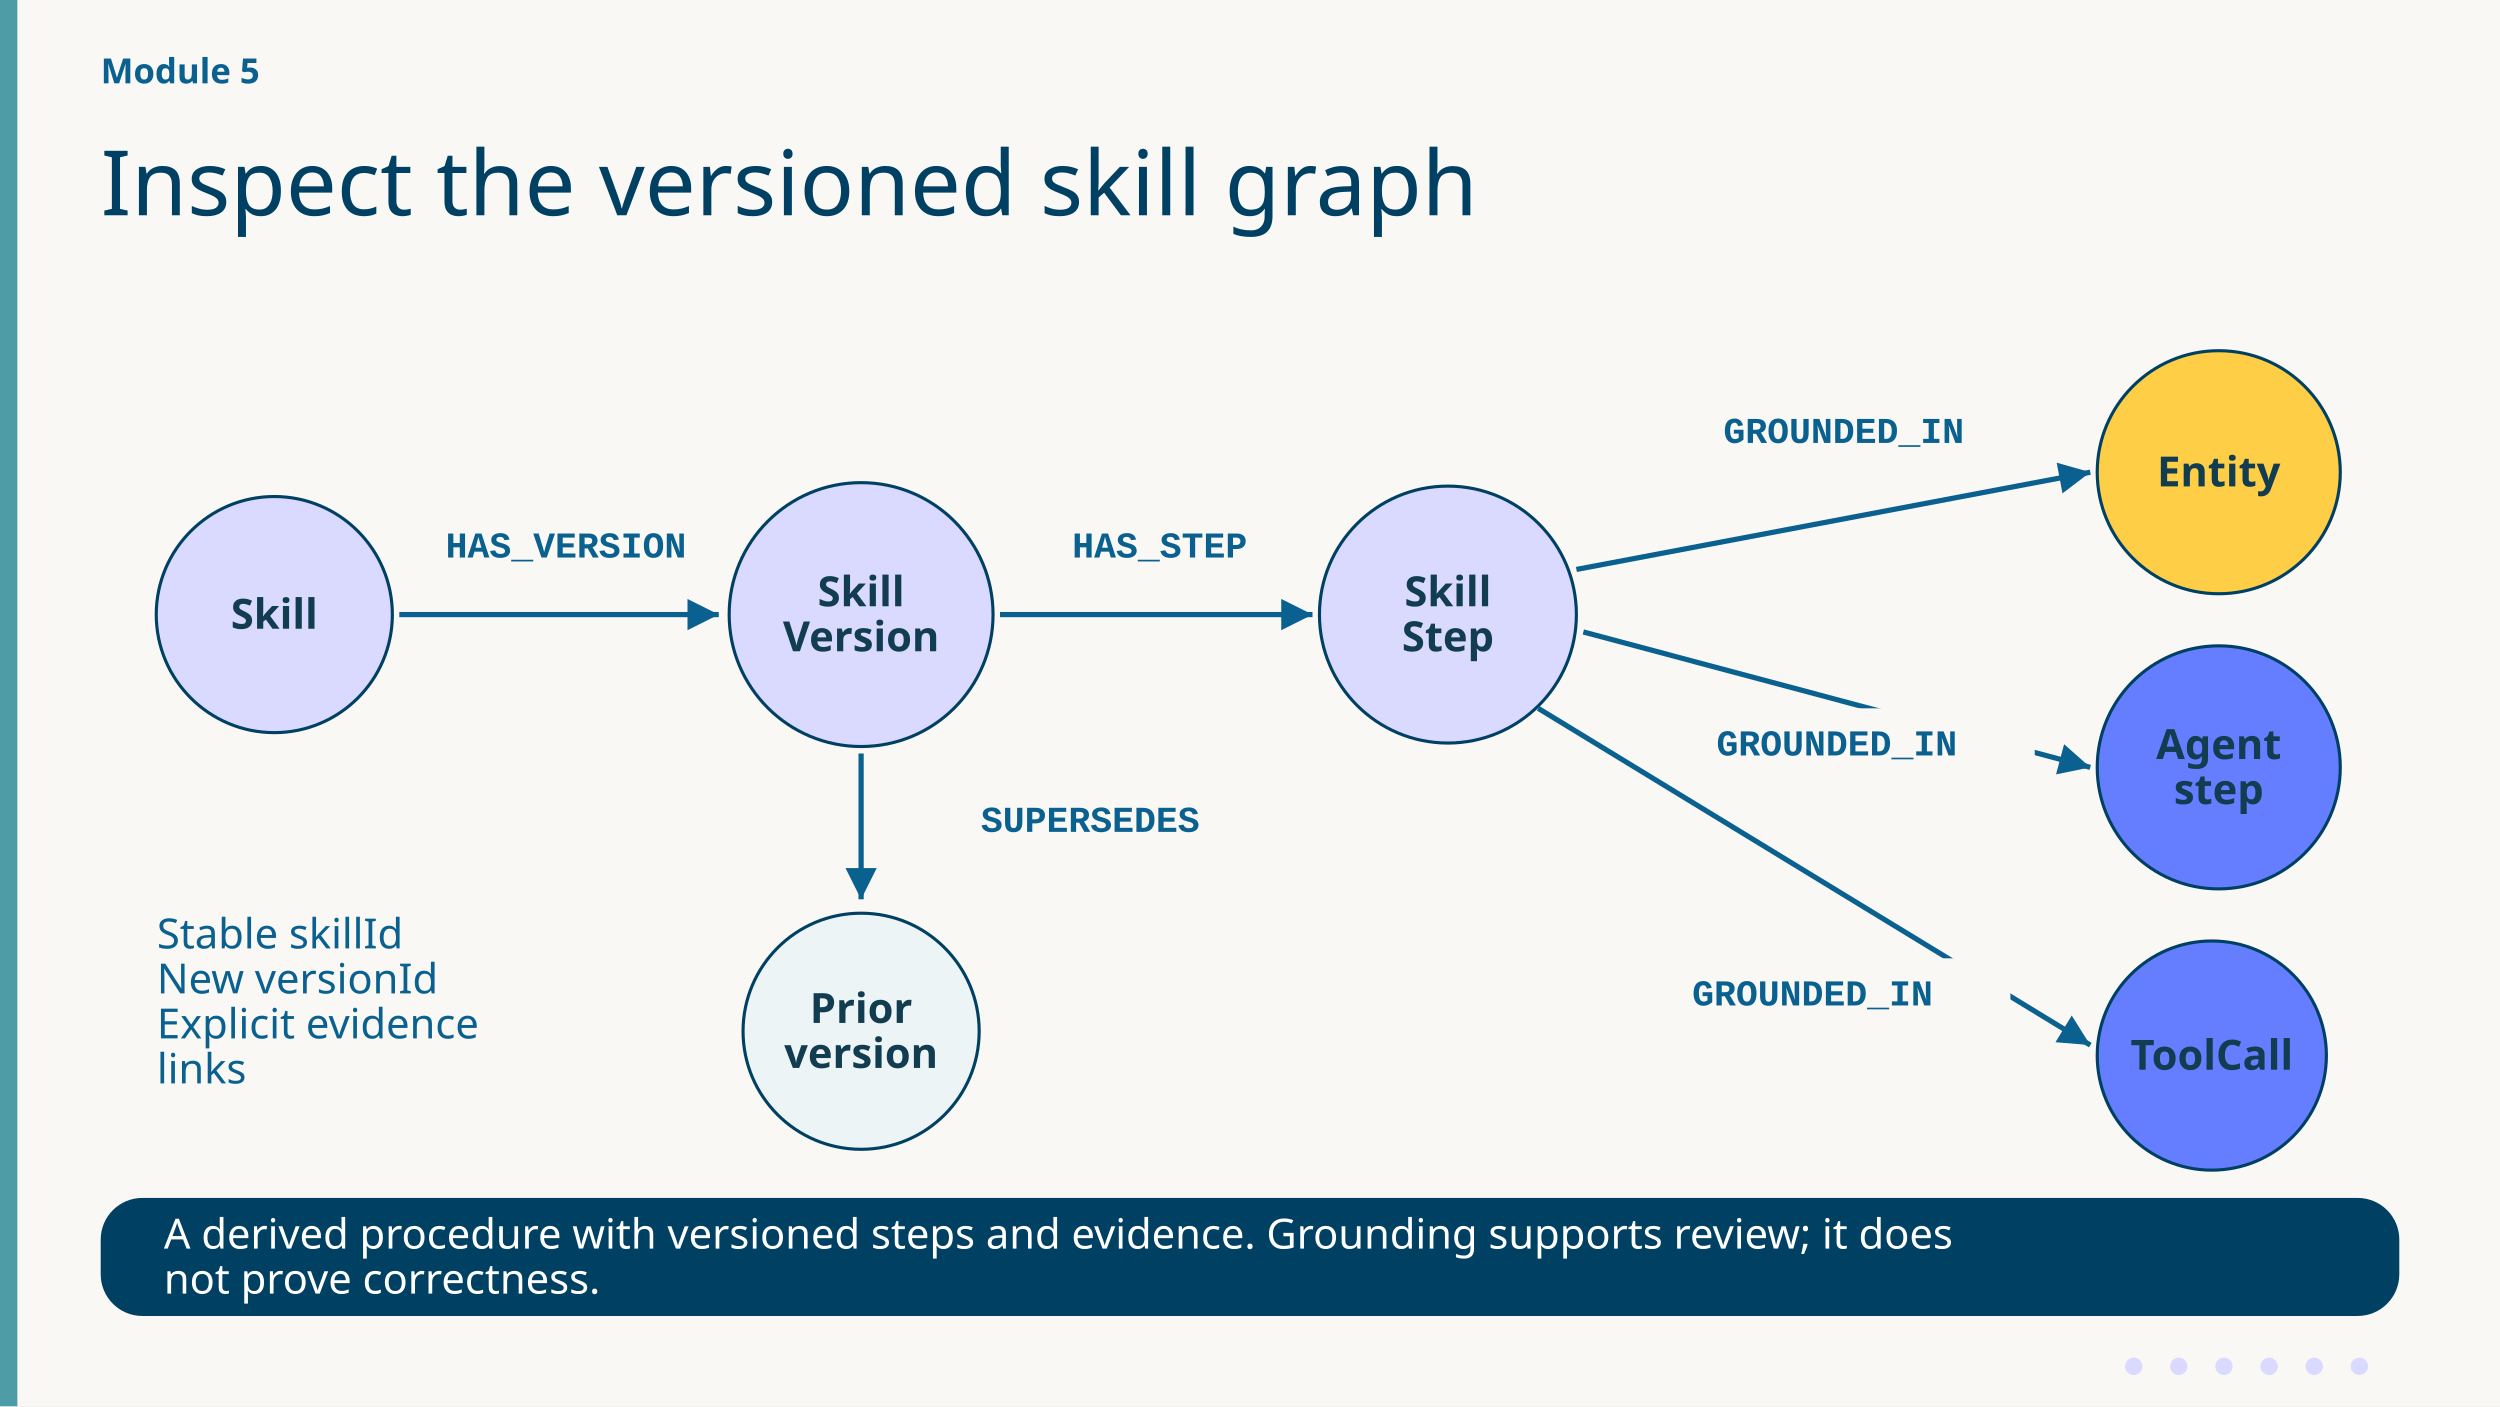
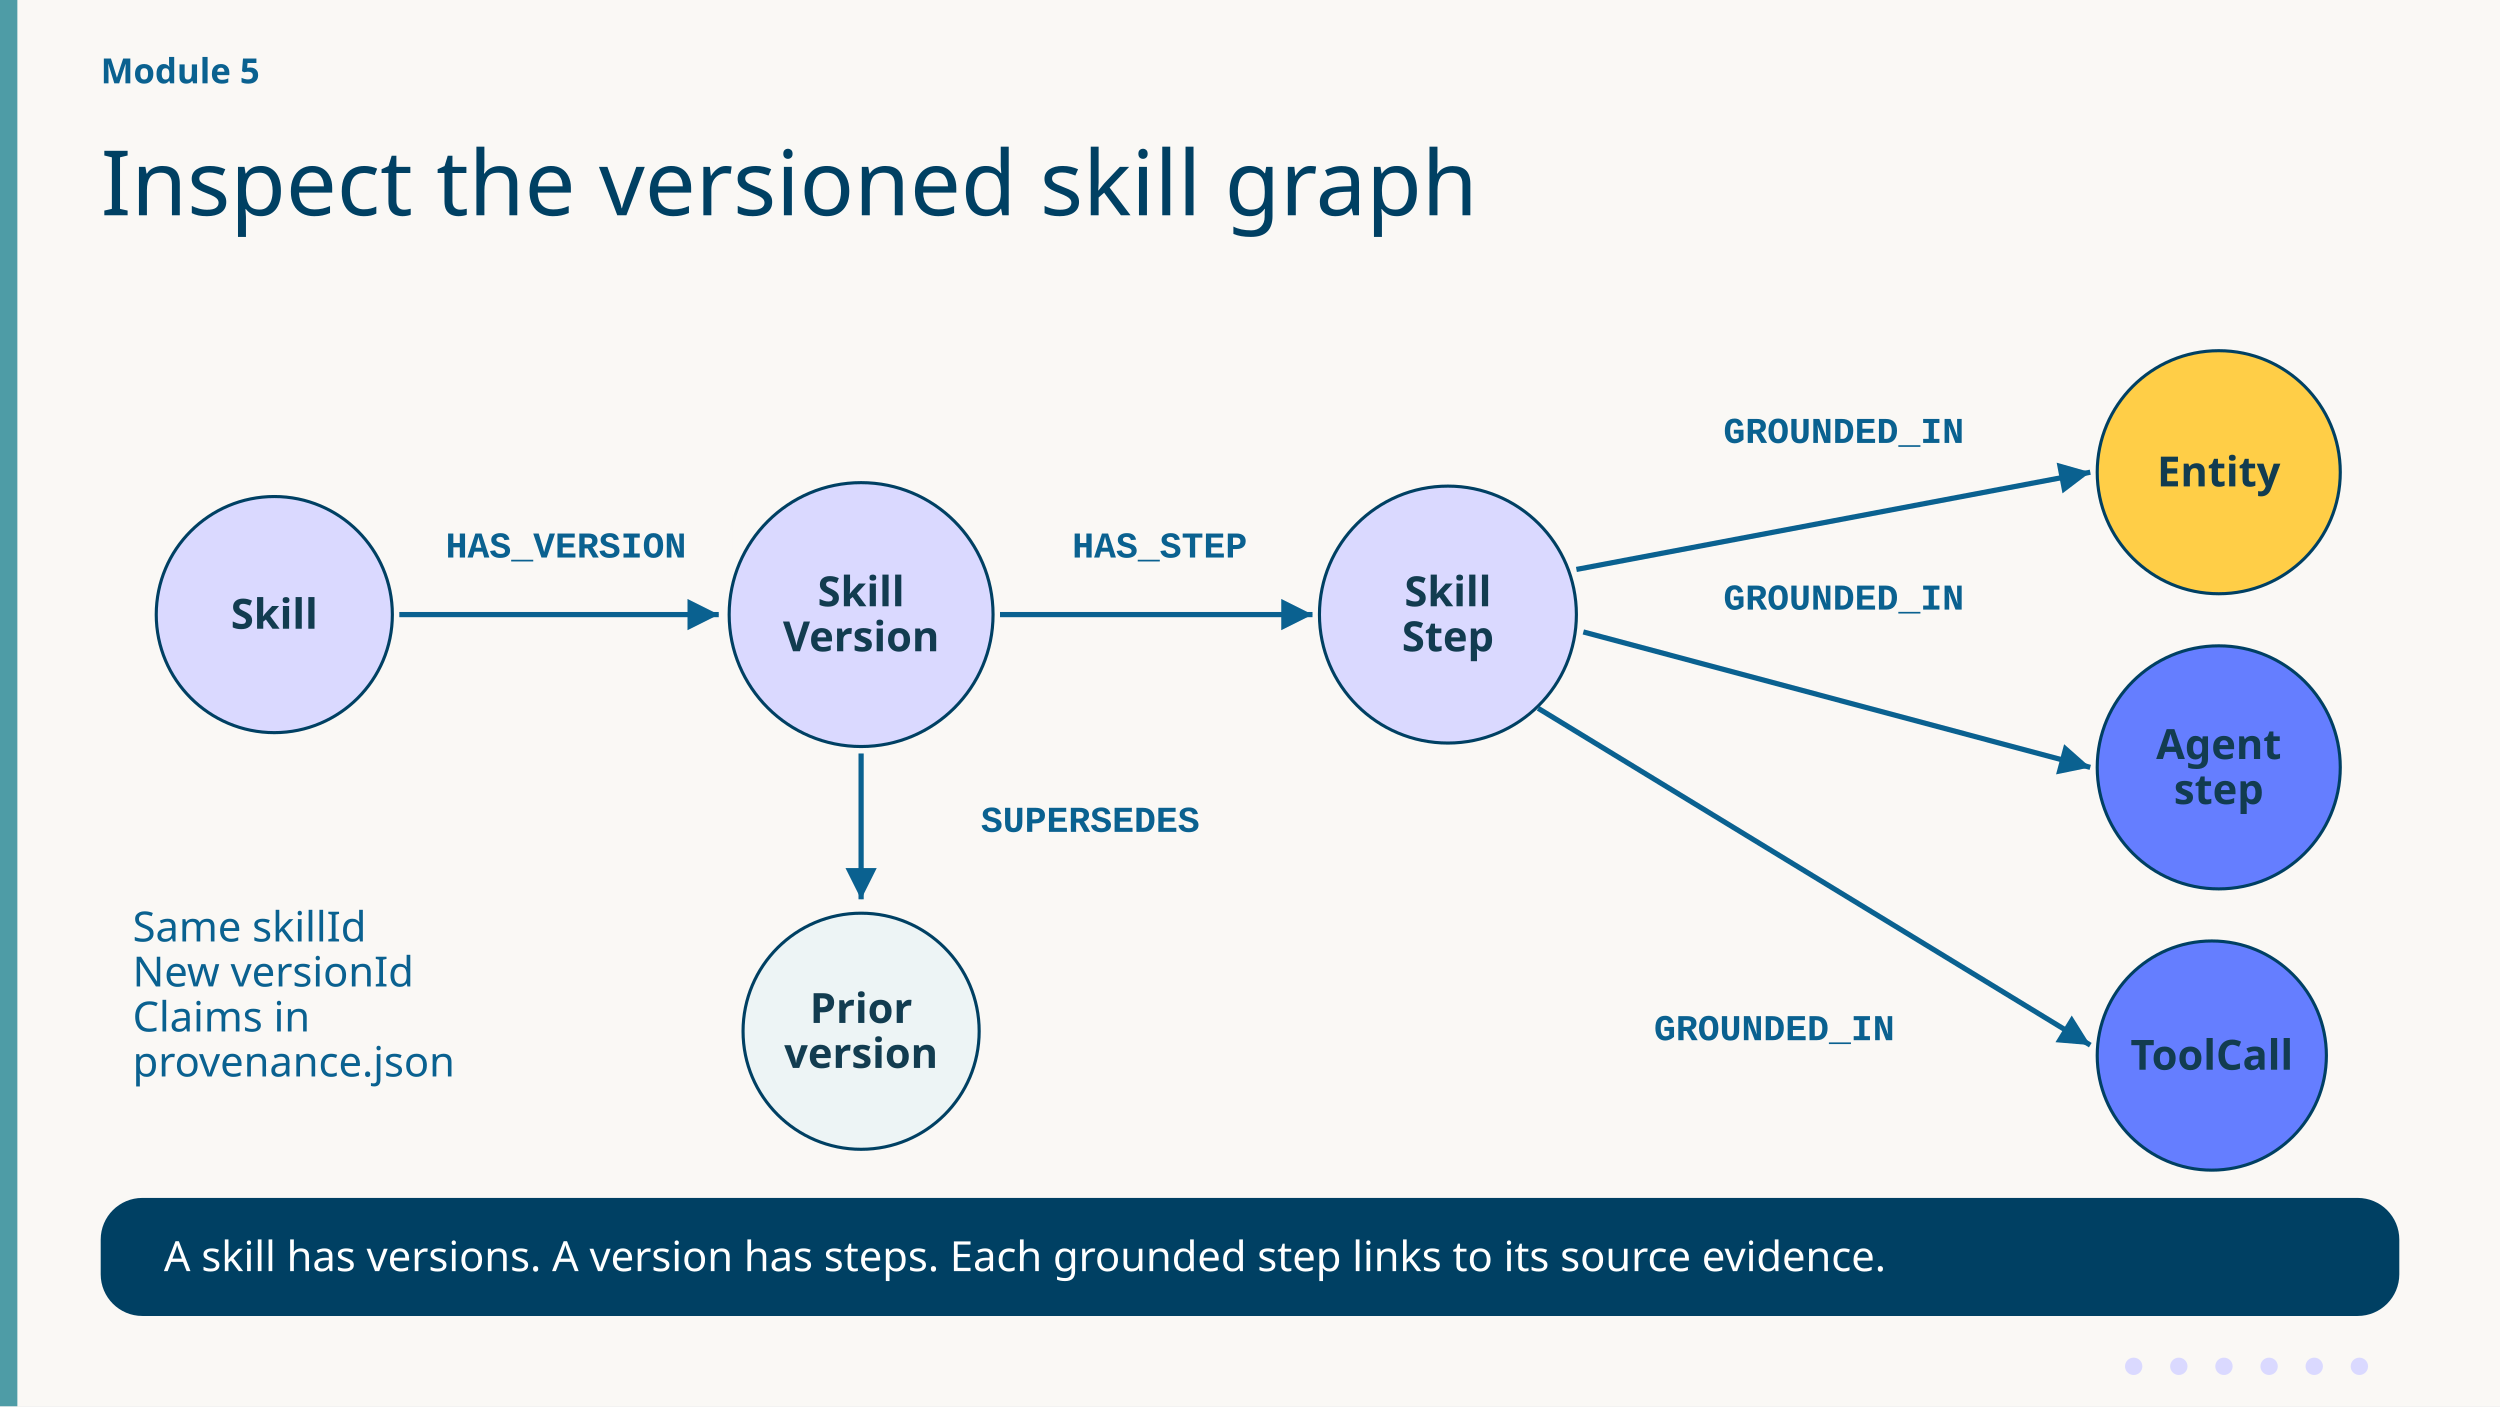
<svg xmlns="http://www.w3.org/2000/svg" width="1440" height="810" viewBox="0 0 720 405" role="img">
  <defs>
    <marker id="arrow" markerWidth="8" markerHeight="8" refX="6" refY="3" orient="auto">
      <path d="M0,0 L6,3 L0,6 Z" fill="#0a6190" />
    </marker>
  </defs>
  <rect width="720" height="405" fill="#faf8f5" />
  <rect width="5" height="405" fill="#4e9ca6" />
  <text x="29" y="24" font-family="Public Sans, sans-serif" font-size="10" font-weight="700" fill="#0a6190">Module 5</text>
  <text x="29" y="62" font-family="Syne, sans-serif" font-size="26" fill="#004063">Inspect the versioned skill graph</text>
  <line x1="115" y1="177" x2="207" y2="177" stroke="#0a6190" stroke-width="1.5" marker-end="url(#arrow)" />
  <rect x="115" y="147" width="96" height="20" rx="0" fill="#faf8f5" stroke="none" stroke-width="1" />
  <text x="163.0" y="160.57" text-anchor="middle" font-family="Courier New, sans-serif" font-size="10.5" font-weight="700" fill="#0a6190">HAS_VERSION</text>
  <line x1="288" y1="177" x2="378" y2="177" stroke="#0a6190" stroke-width="1.5" marker-end="url(#arrow)" />
  <rect x="287" y="147" width="94" height="20" rx="0" fill="#faf8f5" stroke="none" stroke-width="1" />
  <text x="334.0" y="160.57" text-anchor="middle" font-family="Courier New, sans-serif" font-size="10.5" font-weight="700" fill="#0a6190">HAS_STEP</text>
  <line x1="248" y1="217" x2="248" y2="259" stroke="#0a6190" stroke-width="1.5" marker-end="url(#arrow)" />
  <rect x="262" y="226" width="104" height="20" rx="0" fill="#faf8f5" stroke="none" stroke-width="1" />
  <text x="314.0" y="239.57" text-anchor="middle" font-family="Courier New, sans-serif" font-size="10.5" font-weight="700" fill="#0a6190">SUPERSEDES</text>
  <line x1="454" y1="164" x2="602" y2="136" stroke="#0a6190" stroke-width="1.5" marker-end="url(#arrow)" />
  <rect x="476" y="114" width="110" height="20" rx="0" fill="#faf8f5" stroke="none" stroke-width="1" />
  <text x="531.0" y="127.57" text-anchor="middle" font-family="Courier New, sans-serif" font-size="10.5" font-weight="700" fill="#0a6190">GROUNDED_IN</text>
  <line x1="456" y1="182" x2="602" y2="221" stroke="#0a6190" stroke-width="1.5" marker-end="url(#arrow)" />
-   <rect x="472" y="204" width="114" height="20" rx="0" fill="#faf8f5" stroke="none" stroke-width="1" />
-   <text x="529.0" y="217.57" text-anchor="middle" font-family="Courier New, sans-serif" font-size="10.5" font-weight="700" fill="#0a6190">GROUNDED_IN</text>
+   <rect x="476" y="162" width="110" height="20" rx="0" fill="#faf8f5" stroke="none" stroke-width="1" />
+   <text x="531.0" y="175.57" text-anchor="middle" font-family="Courier New, sans-serif" font-size="10.5" font-weight="700" fill="#0a6190">GROUNDED_IN</text>
  <line x1="443" y1="204" x2="602" y2="301" stroke="#0a6190" stroke-width="1.5" marker-end="url(#arrow)" />
-   <rect x="465" y="276" width="114" height="20" rx="0" fill="#faf8f5" stroke="none" stroke-width="1" />
-   <text x="522.0" y="289.57" text-anchor="middle" font-family="Courier New, sans-serif" font-size="10.5" font-weight="700" fill="#0a6190">GROUNDED_IN</text>
+   <rect x="456" y="286" width="110" height="20" rx="0" fill="#faf8f5" stroke="none" stroke-width="1" />
+   <text x="511.0" y="299.57" text-anchor="middle" font-family="Courier New, sans-serif" font-size="10.5" font-weight="700" fill="#0a6190">GROUNDED_IN</text>
  <circle cx="79.0" cy="177.0" r="34.0" fill="#dad9ff" stroke="#004063" stroke-width="0.9" />
  <rect x="35" y="143" width="88" height="68" rx="0" fill="none" stroke="none" stroke-width="1" />
  <text x="79.0" y="181.08" text-anchor="middle" font-family="Public Sans, sans-serif" font-size="12" font-weight="700" fill="#123c50">Skill</text>
  <circle cx="248.0" cy="177.0" r="38.0" fill="#dad9ff" stroke="#004063" stroke-width="0.9" />
  <rect x="200" y="139" width="96" height="76" rx="0" fill="none" stroke="none" stroke-width="1" />
  <text x="248.0" y="174.6" text-anchor="middle" font-family="Public Sans, sans-serif" font-size="12" font-weight="700" fill="#123c50">Skill</text>
  <text x="248.0" y="187.56" text-anchor="middle" font-family="Public Sans, sans-serif" font-size="12" font-weight="700" fill="#123c50">Version</text>
  <circle cx="248.0" cy="297.0" r="34.0" fill="#edf4f5" stroke="#004063" stroke-width="0.9" />
  <rect x="204" y="263" width="88" height="68" rx="0" fill="none" stroke="none" stroke-width="1" />
  <text x="248.0" y="294.6" text-anchor="middle" font-family="Public Sans, sans-serif" font-size="12" font-weight="700" fill="#123c50">Prior</text>
  <text x="248.0" y="307.56" text-anchor="middle" font-family="Public Sans, sans-serif" font-size="12" font-weight="700" fill="#123c50">version</text>
  <circle cx="417.0" cy="177.0" r="37.0" fill="#dad9ff" stroke="#004063" stroke-width="0.9" />
  <rect x="370" y="140" width="94" height="74" rx="0" fill="none" stroke="none" stroke-width="1" />
  <text x="417.0" y="174.6" text-anchor="middle" font-family="Public Sans, sans-serif" font-size="12" font-weight="700" fill="#123c50">Skill</text>
  <text x="417.0" y="187.56" text-anchor="middle" font-family="Public Sans, sans-serif" font-size="12" font-weight="700" fill="#123c50">Step</text>
  <circle cx="639.0" cy="136.0" r="35.0" fill="#ffce47" stroke="#004063" stroke-width="0.9" />
  <rect x="594" y="101" width="90" height="70" rx="0" fill="none" stroke="none" stroke-width="1" />
  <text x="639.0" y="140.08" text-anchor="middle" font-family="Public Sans, sans-serif" font-size="12" font-weight="700" fill="#123c50">Entity</text>
  <circle cx="639.0" cy="221.0" r="35.0" fill="#657eff" stroke="#004063" stroke-width="0.9" />
  <rect x="594" y="186" width="90" height="70" rx="0" fill="none" stroke="none" stroke-width="1" />
  <text x="639.0" y="218.6" text-anchor="middle" font-family="Public Sans, sans-serif" font-size="12" font-weight="700" fill="#123c50">Agent</text>
  <text x="639.0" y="231.56" text-anchor="middle" font-family="Public Sans, sans-serif" font-size="12" font-weight="700" fill="#123c50">step</text>
  <circle cx="637.0" cy="304.0" r="33.0" fill="#657eff" stroke="#004063" stroke-width="0.9" />
  <rect x="594" y="271" width="86" height="66" rx="0" fill="none" stroke="none" stroke-width="1" />
  <text x="637.0" y="308.08" text-anchor="middle" font-family="Public Sans, sans-serif" font-size="12" font-weight="700" fill="#123c50">ToolCall</text>
-   <rect x="38" y="250" width="156" height="77" rx="0" fill="none" stroke="none" stroke-width="1" />
-   <text x="45.2" y="273.14" text-anchor="start" font-family="Public Sans, sans-serif" font-size="12" font-weight="400" fill="#0a6190">Stable skillId</text>
-   <text x="45.2" y="286.1" text-anchor="start" font-family="Public Sans, sans-serif" font-size="12" font-weight="400" fill="#0a6190">New versionId</text>
-   <text x="45.2" y="299.06" text-anchor="start" font-family="Public Sans, sans-serif" font-size="12" font-weight="400" fill="#0a6190">Explicit evidence</text>
-   <text x="45.2" y="312.02" text-anchor="start" font-family="Public Sans, sans-serif" font-size="12" font-weight="400" fill="#0a6190">links</text>
+   <rect x="31" y="241" width="176" height="91" rx="0" fill="none" stroke="none" stroke-width="1" />
+   <text x="38.2" y="271.14" text-anchor="start" font-family="Public Sans, sans-serif" font-size="12" font-weight="400" fill="#0a6190">Same skillId</text>
+   <text x="38.2" y="284.1" text-anchor="start" font-family="Public Sans, sans-serif" font-size="12" font-weight="400" fill="#0a6190">New versionId</text>
+   <text x="38.2" y="297.06" text-anchor="start" font-family="Public Sans, sans-serif" font-size="12" font-weight="400" fill="#0a6190">Claims in</text>
+   <text x="38.2" y="310.02" text-anchor="start" font-family="Public Sans, sans-serif" font-size="12" font-weight="400" fill="#0a6190">provenance.json</text>
  <rect x="29" y="345" width="662" height="34" rx="12" fill="#004063" stroke="none" stroke-width="1" />
  <rect x="40" y="345" width="640" height="34" rx="0" fill="none" stroke="none" stroke-width="1" />
-   <text x="47.2" y="359.6" text-anchor="start" font-family="Public Sans, sans-serif" font-size="12" font-weight="400" fill="#ffffff">A derived procedure with versioned steps and evidence. Grounding supports review; it does</text>
-   <text x="47.2" y="372.56" text-anchor="start" font-family="Public Sans, sans-serif" font-size="12" font-weight="400" fill="#ffffff">not prove correctness.</text>
+   <text x="47.2" y="366.08" text-anchor="start" font-family="Public Sans, sans-serif" font-size="12" font-weight="400" fill="#ffffff">A skill has versions. A version has steps. Each grounded step links to its source evidence.</text>
  <circle cx="614.5" cy="393.5" r="2.5" fill="#dad9ff" stroke="none" stroke-width="1" />
  <circle cx="627.5" cy="393.5" r="2.5" fill="#dad9ff" stroke="none" stroke-width="1" />
  <circle cx="640.5" cy="393.5" r="2.5" fill="#dad9ff" stroke="none" stroke-width="1" />
  <circle cx="653.5" cy="393.5" r="2.5" fill="#dad9ff" stroke="none" stroke-width="1" />
  <circle cx="666.5" cy="393.5" r="2.5" fill="#dad9ff" stroke="none" stroke-width="1" />
  <circle cx="679.5" cy="393.5" r="2.5" fill="#dad9ff" stroke="none" stroke-width="1" />
</svg>
